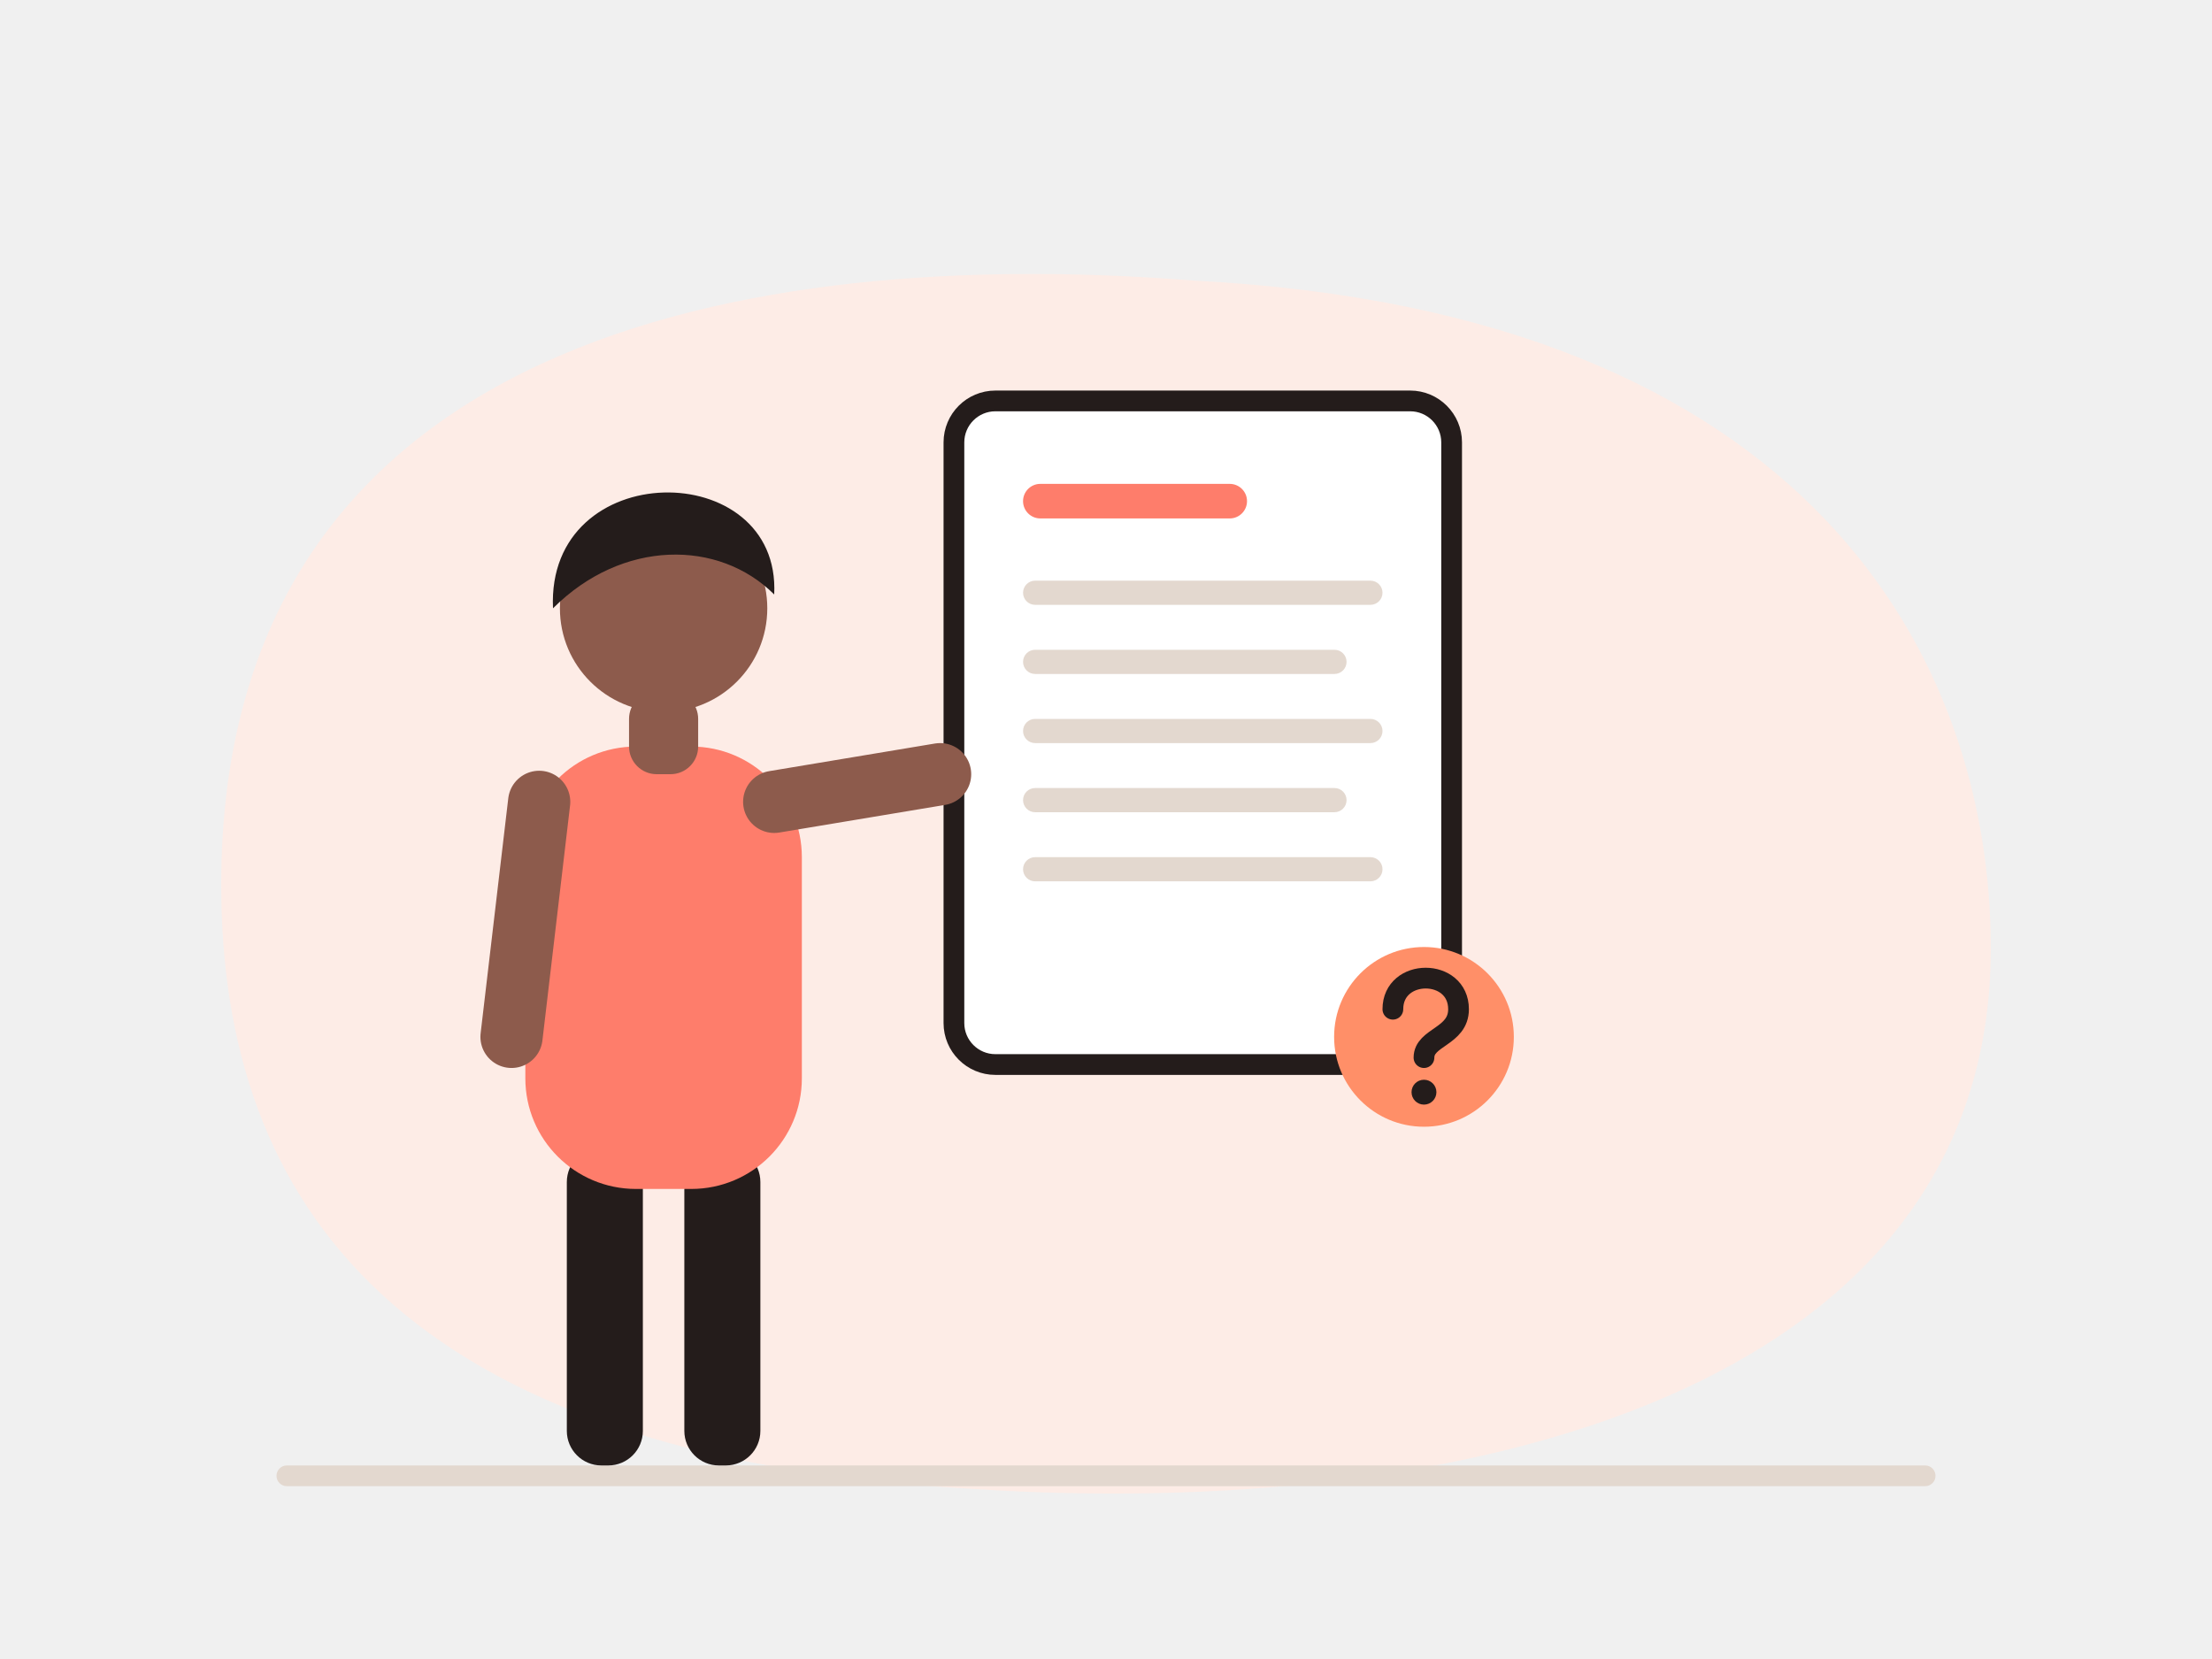
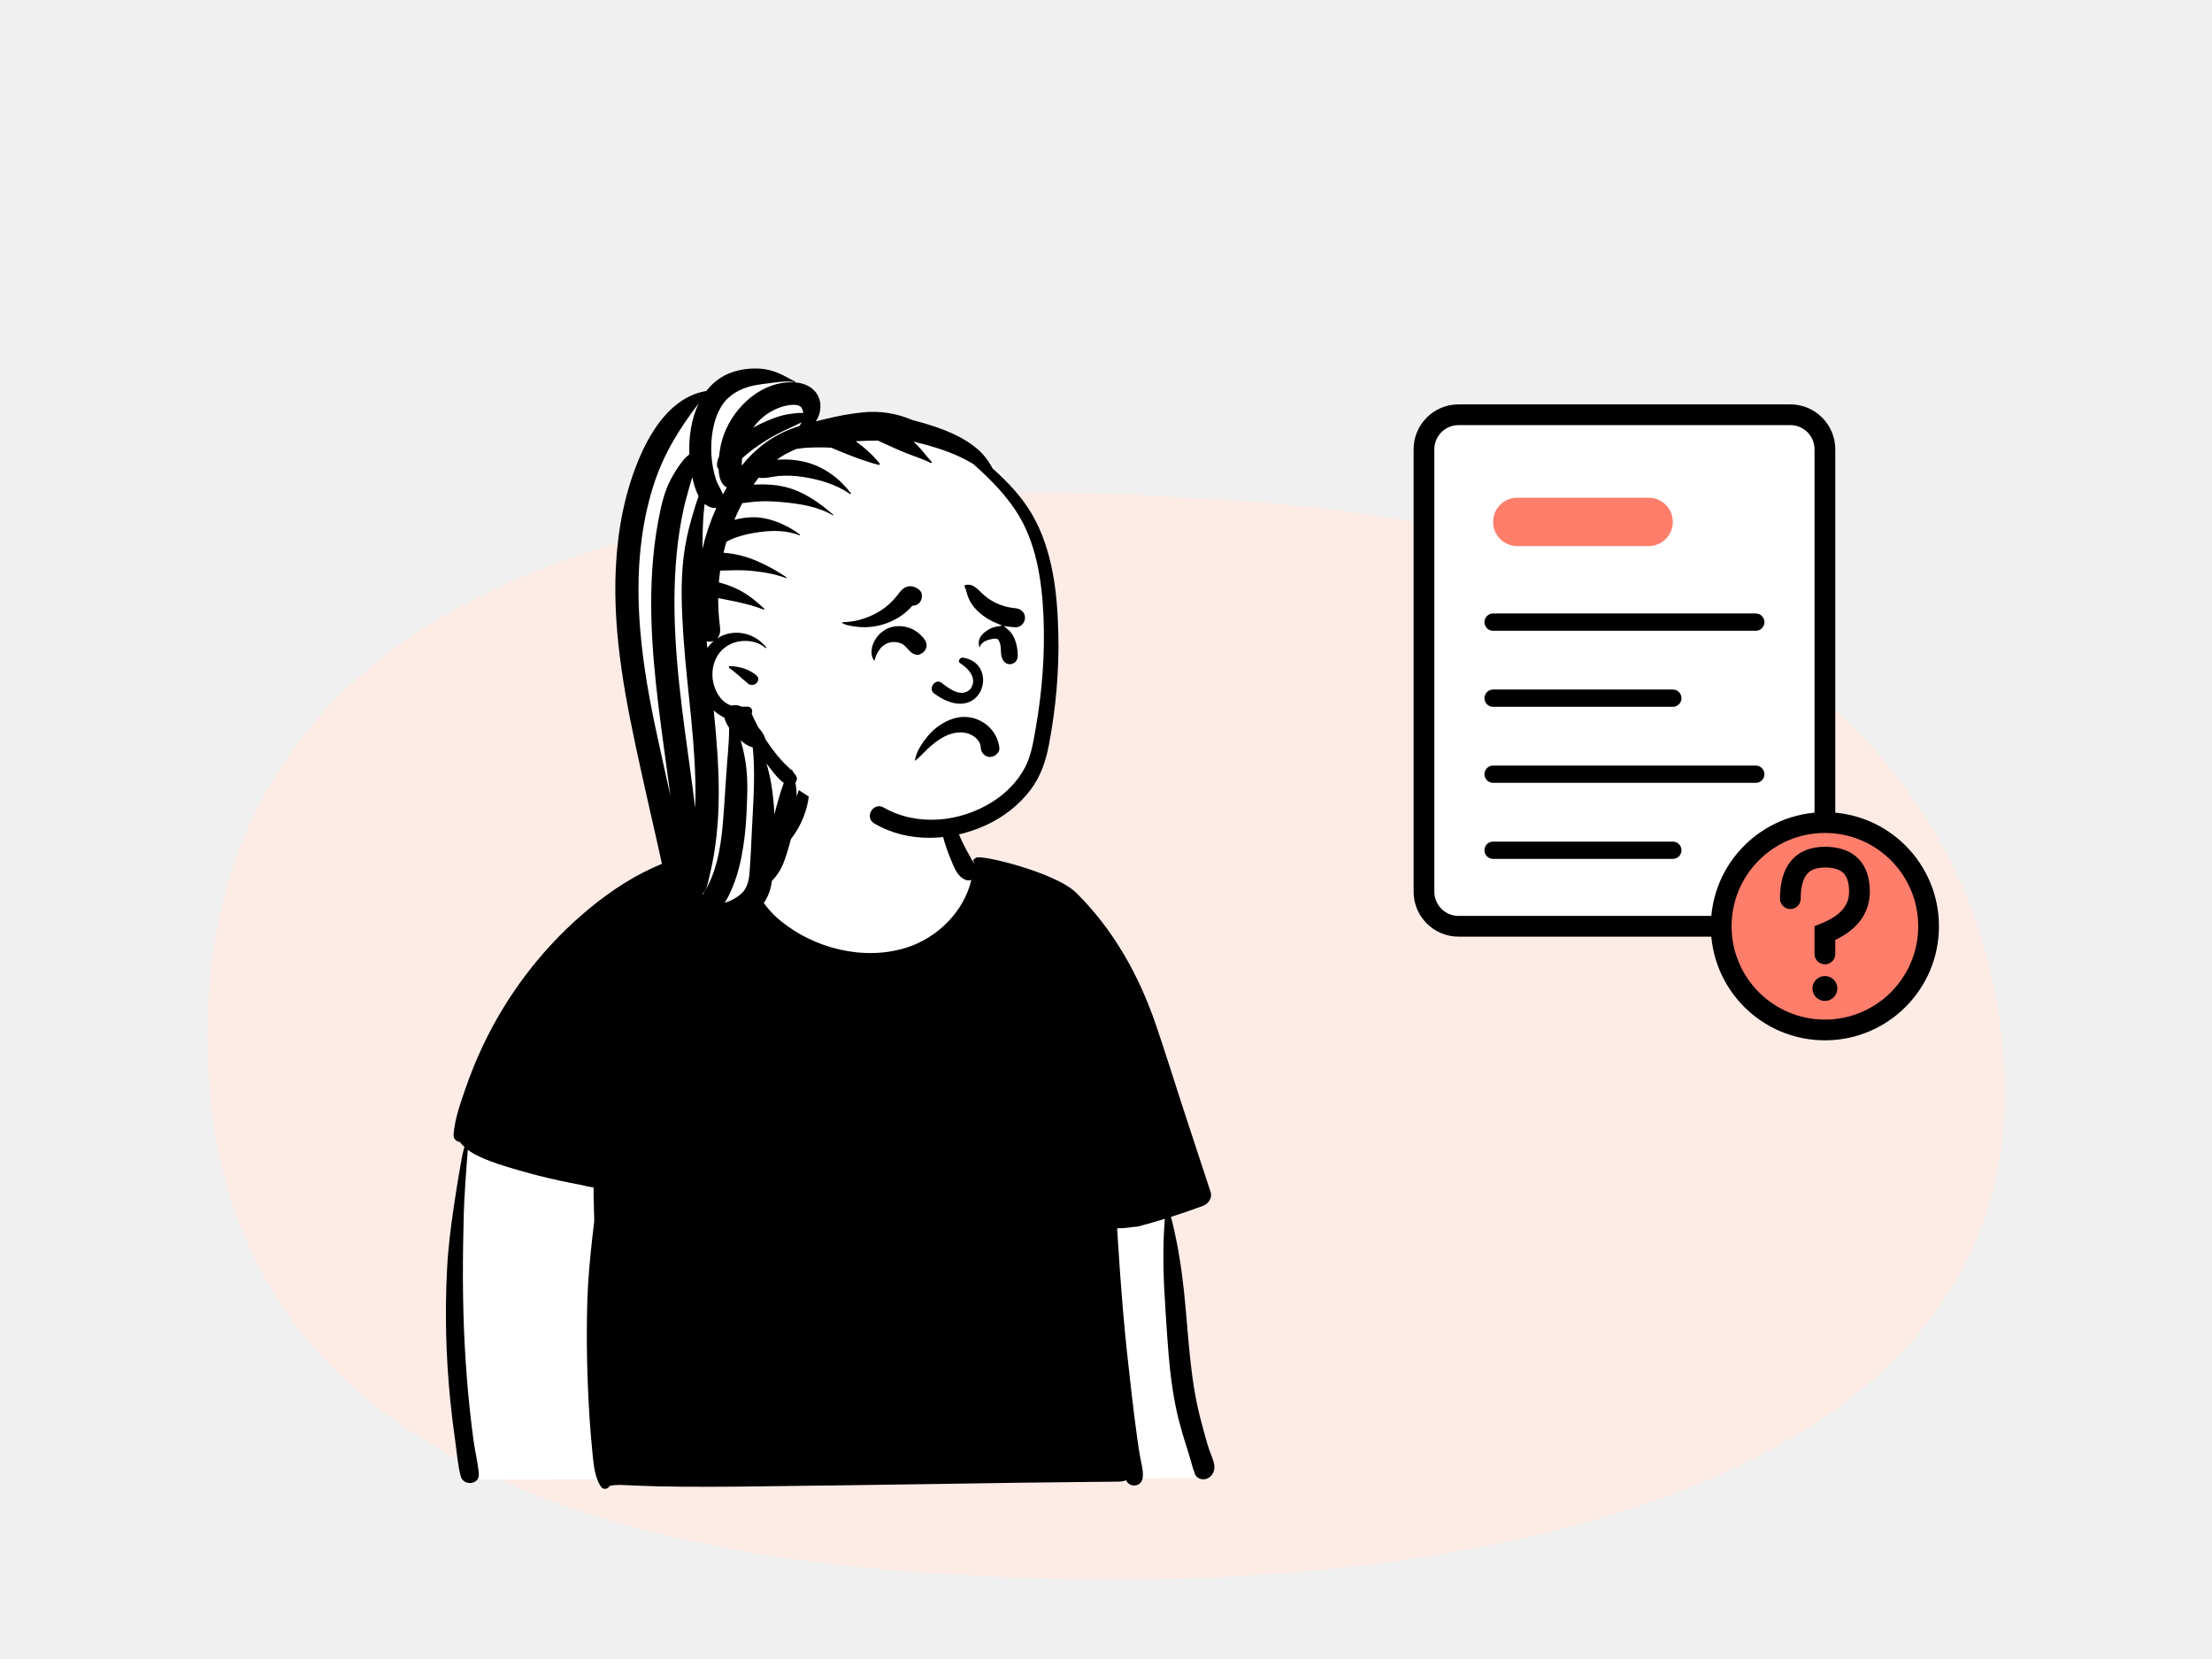
<svg xmlns="http://www.w3.org/2000/svg" width="320" height="240" viewBox="0 0 320 240">
-   <path fill="#fdece6" d="M32 128c0-82.8 83.2-92 140.8-87.4C262.4 45.2 288 95.8 288 137.2c0 64.4-76.8 82.8-147.2 78.2C57.6 210.8 32 174 32 128" />
-   <rect width="240" height="3" x="40" y="212" fill="#e3d8cf" rx="1.5" />
-   <rect width="72" height="96" x="138" y="58" fill="#fff" stroke="#241c1b" stroke-width="3" rx="6" />
-   <rect width="32.4" height="5" x="148" y="70" fill="#fe7d6b" rx="2.5" />
-   <rect width="52" height="3.5" x="148" y="84" fill="#e3d8cf" rx="1.75" />
-   <rect width="46.8" height="3.5" x="148" y="94" fill="#e3d8cf" rx="1.75" />
-   <rect width="52" height="3.5" x="148" y="104" fill="#e3d8cf" rx="1.75" />
-   <rect width="46.8" height="3.5" x="148" y="114" fill="#e3d8cf" rx="1.75" />
-   <rect width="52" height="3.5" x="148" y="124" fill="#e3d8cf" rx="1.75" />
-   <circle cx="206" cy="150" r="13" fill="#ff8f68" />
-   <path fill="none" stroke="#241c1b" stroke-linecap="round" stroke-width="3" d="M201.5 146c0-6 9.5-6 9.5 0 0 4-5 4-5 7" />
-   <circle cx="206" cy="158" r="1.8" fill="#241c1b" />
-   <rect width="11" height="46" x="82" y="166" fill="#241c1b" rx="5" />
-   <rect width="11" height="46" x="99" y="166" fill="#241c1b" rx="5" />
-   <rect width="40" height="64" x="76" y="108" fill="#fe7d6b" rx="16" />
-   <rect width="10" height="12" x="91" y="100" fill="#8d5b4c" rx="4" />
-   <circle cx="96" cy="88" r="15" fill="#8d5b4c" />
-   <path fill="#241c1b" d="M80 88c-1-22 33-22 32-2-8-8-22-8-32 2" />
-   <path stroke="#8d5b4c" stroke-linecap="round" stroke-width="9" d="m112 116 24-4m-58 4-4 34" />
+   <path fill="#fdece6" d="M30 150c0-73.8 84.5-82 143-77.9 91 4.1 117 49.2 117 86.1 0 57.4-78 73.8-149.5 69.7C56 223.8 30 191 30 150" />
+   <rect width="58" height="74" x="206" y="60" fill="#fff" stroke="#000" stroke-width="3" rx="5" />
+   <rect width="26" height="7" x="216" y="72" fill="#fe7d6b" rx="3.5" />
+   <path stroke="#000" stroke-linecap="round" stroke-width="2.5" d="M216 90h38m-38 11h26m-26 11h38m-38 11h26" />
+   <circle cx="264" cy="134" r="15" fill="#fe7d6b" stroke="#000" stroke-width="3" />
+   <path fill="none" stroke="#000" stroke-linecap="round" stroke-width="3" d="M259 130q0-6 5-6t5 5q0 4-5 6v3" />
+   <circle cx="264" cy="143" r="1.8" />
+   <svg width="160" height="216" x="40" y="24" viewBox="0 0 240 324">
+     <g fill="none" fill-rule="evenodd">
+       <path fill="#fff" d="m41.197 209.194 151.368 12.021.158 1.03q3.804 24.787 3.844 33.633v.18q0 8.772 5.383 27.9l.222.785-161.186.281-1.902-38.384zm89.613-82.365c6.155.304 12.358 2.944 12.837 4.63 1.067 3.758 2.783 19.841 8.426 22.312s17.69.218 21.134 6.12c3.444 5.9 14.756 29.954 14.756 35.56q0 5.604-110.588 3.89 1.412-45.144 11.772-47.462l.616-.136c9.988-2.183 15.957-2.253 19.365-5.772 3.476-3.59 4.107-9.753 5.55-14.511.794-2.622 8.58-5.003 16.132-4.63" />
+       <path fill="#000" d="M144.308 136.236q.034-.029.072-.01c.48.23.579.69.743 1.17.241.702.52 1.386.778 2.082.513 1.395 1.003 2.788 1.576 4.16.587 1.411 1.196 2.797 1.893 4.16.336.66.697 1.307 1.065 1.95.253.445.49 1.058.824 1.477a2.5 2.5 0 0 1 .103-.379 1 1 0 0 0-.127.07c-.084.053-.186-.053-.135-.135.182-.3.418-.503.689-.64.748-.831 17.233 3.133 21.74 7.585 8.161 8.063 13.67 18.032 17.294 28.638 2 5.852 3.843 11.761 5.746 17.645 2.011 6.223 4.111 12.417 6.127 18.635.441 1.368-.522 2.61-1.739 3.06a154 154 0 0 1-6.853 2.355c1.117 4.292 1.899 8.676 2.46 13.072 1.16 9.065 1.306 18.313 3.134 27.283.42 2.059.95 4.088 1.512 6.113l.13.467c.333 1.187.638 2.386 1.047 3.548.353 1 .81 2.008 1.057 3.04.29 1.212-.138 2.538-1.272 3.161-.91.501-2.214.294-2.763-.647a1.6 1.6 0 0 1-.208-.613 7 7 0 0 1-.226-.538 4 4 0 0 1-.071-.218l-.066-.22c-.16-.524-.308-1.053-.456-1.58a83 83 0 0 0-.751-2.534l-.137-.42a89 89 0 0 1-1.774-6.12c-1.853-7.397-2.246-15.055-2.754-22.635l-.026-.392c-.461-6.793-.736-13.57-.172-20.349l-.077.026-.077.023q-1.1.337-2.205.657l-.068.024a34 34 0 0 1-1.45.414l-.297.076-.21.057-.22.063c-.698.202-1.41.435-2.135.413-1.2.192-2.421.308-3.621.312.37 6.047.796 12.09 1.305 18.126.512 6.068 1.19 12.112 1.893 18.157.347 2.986.719 5.966 1.129 8.942.207 1.51.422 3.01.697 4.506.283 1.53.784 3.166.481 4.713q-.009-.004-.019-.004a1.72 1.72 0 0 1-.843 1.126c-.864.506-2.072.21-2.569-.674a4 4 0 0 1-.12-.228c-.509.218-1.067.302-1.751.309l-9.283.093c-4.22.042-8.438.086-12.66.147-13.252.196-26.505.421-39.757.582l-4.97.057c-7.454.078-14.911.232-22.365.23-3.729 0-7.453-.013-11.182-.103a330 330 0 0 1-5.413-.189l-.318-.014c-1.44-.071-2.97-.205-4.378.118-.39.757-1.382.913-1.902.14-1.188-1.77-1.512-4.24-1.731-6.403l-.077-.78a210 210 0 0 1-.615-7.276c-.562-8.604-.767-17.217-.51-25.838.132-4.394.535-8.762 1.013-13.13q.223-2.046.475-4.084l.003-.483q.001-.233-.005-.44l-.042-1.312a167 167 0 0 1-.081-3.28l-.006-.656-.006-1.222c-1.044-.1-2.157-.446-3.057-.613q-2.19-.41-4.367-.877a133 133 0 0 1-8.639-2.183l-.607-.175c-2.636-.76-5.308-1.57-7.801-2.706-.976-.446-1.95-.949-2.806-1.608-.05.693-.129 1.384-.175 2.07-.093 1.36-.203 2.715-.294 4.074l-.087 1.293c-.143 2.154-.271 4.306-.33 6.467-.257 9.427-.301 18.893.197 28.313.247 4.715.6 9.43 1.11 14.126.249 2.31.513 4.627.838 6.929.336 2.365.942 4.715 1.128 7.097.178 2.297-3.333 2.631-3.91.53-.69-2.519-.867-5.236-1.23-7.826l-.042-.288a185 185 0 0 1-1.006-8.28 187.6 187.6 0 0 1-.707-28.712c.24-4.588.809-9.157 1.498-13.696l.08-.524c.313-2.033.607-4.065.962-6.09l.136-.758c.32-1.739.564-3.63 1.082-5.37l-.154-.142c-.287-.268-.6-.578-.826-.913-.782-.105-1.447-.668-1.365-1.688.268-3.354 1.494-6.766 2.586-9.932a92 92 0 0 1 3.809-9.35c5.068-10.696 12.368-20.408 21.294-28.188 4.734-4.127 9.923-7.788 15.657-10.394 2.826-1.287 5.75-2.282 8.814-2.82 1.517-.266 3.048-.473 4.59-.517 1.252-.739 2.737-.428 3.949.382l.066.045h.002l.31.061c.076.015.074.135 0 .152l-.014.005q.297.234.562.503c.578.591.576 1.306.278 1.883 1.773 1.644 2.893 3.755 4.065 5.884a20.5 20.5 0 0 0 4.906 5.91c7.341 6.09 18.14 8.785 27.338 5.908 6.765-2.113 12.543-7.834 14.14-14.722a1.73 1.73 0 0 1-1.177.017c-1.825-.651-2.521-2.647-3.22-4.316l-.033-.08a38 38 0 0 1-1.707-4.954c-.456-1.712-.725-3.52-.837-5.286a19 19 0 0 1 .012-2.096l.032-.578c.025-.523.017-1.058.457-1.403m-29.702-4.711c.025-.064.124-.098.162-.021 1.616 3.335.556 7.904-.972 11.085-1.599 3.327-4.007 5.85-6.861 8.033q-.59.45-1.207.886c-2.38 1.682-4.502-2.853-1.753-3.72 2.865-1.456 5.193-4.051 6.81-6.778.876-1.473 1.651-3.007 2.245-4.618.591-1.606.946-3.278 1.576-4.867" />
+       <path fill="#fff" d="M169.552 105.012c1.309-9.448-1.486-18.566-5.106-27.201a3.03 3.03 0 0 0-.92-1.305c-10.217-20.602-25.23-22.468-46.176-21.049-.618-.014-.655-.003-1.125-.213-.078-8.369-9.632-12.802-16.903-10.04-32.246 14.99-22.107 57.194-15.69 84.746l6.87 31.997c.076.356.238.665.453.925-.332.126-.665.244-.991.355-.745.254-.45 1.365.326 1.185a20 20 0 0 0 2.217-.67c1.13.245 2.076-.494 2.963-1.083 10.383-4.107 14.742-17.606 17.405-27.55 10.828 7.642 28.129 13.365 40.509 6.493 11.6-6.988 15.778-21.566 14.954-34.433.846-.39 1.188-1.24 1.21-2.125h.005z" />
+       <path fill="#000" d="M96.347 45.99c2.394-1.551 5.466-2.129 8.286-2.015 1.505.06 2.909.435 4.296.998 1.285.523 2.418 1.273 3.67 1.845.076.035.018.142-.053.127-1.482-.3-3.223-.118-4.725.096l-.15.021c-1.477.215-2.98.326-4.436.666-2.681.627-5.176 1.994-6.648 4.37-1.922 3.104-2.414 7.122-2.209 10.703a21.4 21.4 0 0 0 1.017 5.322c.334 1.037 1.11 2.08 1.472 3.168q.413-.773.855-1.529c-1.343-.633-1.72-2.392-1.789-3.98-.206-.2-.34-.489-.344-.755a4.3 4.3 0 0 1 .442-1.952c.163-1.675.509-3.346 1.103-4.916 2.336-6.165 8.496-11.72 15.482-11.172 1.92.151 3.788.967 4.781 2.7.797 1.393.803 3.073.253 4.554-.163.44-.376.836-.625 1.198a197 197 0 0 1 2.266-.557c2.619-.631 5.251-1.126 7.932-1.401a21.5 21.5 0 0 1 10.725 1.65q1.377.355 2.74.76c3.994 1.192 8.093 2.749 11.32 5.468 1.484 1.252 2.546 2.708 3.409 4.306 3.23 2.881 6.319 6.147 8.499 9.883 4.492 7.697 5.565 17.218 5.75 25.969.17 8.038-.537 16.159-2.043 24.057-.683 3.585-1.788 6.916-4.024 9.856-2.49 3.273-5.81 5.853-9.536 7.583-7.585 3.523-16.974 4.036-24.347-.33-2.218-1.312-.221-4.734 2.019-3.455 7.28 4.155 16.57 3.206 23.573-1.2 2.959-1.86 5.509-4.405 7.128-7.521 1.183-2.277 1.69-4.887 2.13-7.428l.234-1.36c1.357-7.815 1.97-15.831 1.644-23.76-.326-7.908-1.58-16.474-6.057-23.198-2.362-3.547-5.374-6.653-8.538-9.486q-.333-.3-.668-.595a34 34 0 0 0-3.78-1.947l-.267-.116a41 41 0 0 0-2.681-1.028 64 64 0 0 0-4.086-1.228 69 69 0 0 0-2.167-.536q.38.347.75.706c1.17 1.136 2.097 2.487 3.206 3.678.125.135-.033.331-.192.25-1.686-.866-3.555-1.426-5.316-2.127-1.664-.663-3.28-1.426-4.915-2.157-.41-.184-.818-.38-1.225-.573-1.608.016-3.215.054-4.82.145 1.94 1.381 3.71 3.013 5.177 4.803.122.147.011.383-.192.33-3.07-.786-5.991-1.942-8.91-3.153l-1.396-.582a47 47 0 0 0-3.082-.06l-.498.008c-1.08.02-2.157.063-3.226.226q-.381.06-.752.11c-1.505.614-2.953 1.355-4.257 2.332l.34-.02c2.06-.117 4.162.06 6.157.592 3.878 1.035 7.187 3.526 9.594 6.702.072.096-.068.228-.162.163-3.03-2.074-6.542-3.12-10.142-3.687a22.8 22.8 0 0 0-5.288-.232c-1.454.113-2.959.626-4.406.377q-.591.738-1.137 1.515.287-.019.577-.033c2.078-.097 4.195.036 6.224.515 4.052.956 7.44 3.39 10.537 6.062.061.053-.018.147-.084.109-3.36-1.94-7.265-2.52-11.07-2.87-1.917-.176-3.856-.256-5.776-.103-.88.07-1.75.216-2.628.306q-.108.009-.218.012a48 48 0 0 0-1.732 3.639c1.587-.426 3.3-.65 4.939-.54 3.329.225 6.631 1.752 9.289 3.705.083.06.036.224-.077.18-2.892-1.092-5.76-1.101-8.779-.68-1.415.198-2.816.467-4.183.888-.688.212-1.367.443-2.02.747-.296.138-.584.298-.876.45a44 44 0 0 0-.63 2.396c4.935.278 9.583 2.608 13.629 5.282.098.065.037.245-.084.2-2.415-.912-5.042-1.334-7.604-1.58-2.24-.214-4.438-.097-6.665-.034q-.18 1.27-.286 2.546c.358.1.71.208 1.048.31a20.4 20.4 0 0 1 3.256 1.305c2.106 1.058 3.813 2.49 5.53 4.08.09.083-.004.265-.126.215-1.993-.806-4.17-1.322-6.268-1.778a100 100 0 0 0-3.265-.655 10 10 0 0 0-.32-.052c-.011 1.94.098 3.88.34 5.804l.047.36c.131.974.024 1.916-.62 2.59a7.3 7.3 0 0 1 3.041-1.162c2.977-.414 5.734.776 7.607 3.077.088.108-.047.249-.154.154-1.818-1.618-4.62-1.904-6.877-1.143-2.09.706-3.662 2.39-4.292 4.497a8.36 8.36 0 0 0 .858 6.707c.608.994 1.486 1.883 2.585 2.32q.204.081.414.138c.663-.242 1.377-.132 2.06.175l.088.042c.435-.003.868-.016 1.29-.012.819.008 1.213.878.869 1.526.195.357.338.759.51 1.109.309.632.633 1.26.958 1.884.461.528.901 1.076 1.2 1.714.123.262.238.546.327.83q.383.578.783 1.15a36 36 0 0 0 2.777 3.517c.605.672 1.3 1.272 1.941 1.916.194.026.385.158.445.348l.052.182c.207.233.404.473.582.728.395.566.286 1.14-.06 1.555.549 3.427.175 7.073-.56 10.396-.475 2.148-1.03 4.293-1.773 6.365-.379 1.053-.837 2.064-1.47 2.989-.347.507-.8 1.097-1.306 1.58a14 14 0 0 1-.321 1.663c-1.701 6.467-8.664 8.435-14.493 9.261-1.126.16-2.24-.112-2.852-1.16a2.4 2.4 0 0 1-.288-.772 2 2 0 0 1-.717-.358q-.054.608-.132 1.223c-.134 1.028-1.52 1.337-1.868.253-1.466-4.574-2.263-9.397-3.268-14.097-1.003-4.69-2.123-9.356-3.16-14.039l-1.311-5.91c-3.202-14.473-6.2-29.13-5.465-44.015.402-8.125 1.893-16.229 5.082-23.737 2.657-6.255 7.142-13.283 14.386-14.561a.3.3 0 0 1 .136.007 12.5 12.5 0 0 1 3.11-2.897m4.37 78.67a33.6 33.6 0 0 1 1.229 5.955c.378 3.38.19 6.843.026 10.233-.15 3.114-.51 6.255-1.12 9.313-.585 2.936-1.504 5.814-2.869 8.485q-.332.647-.707 1.265a11.6 11.6 0 0 0 2.146-.95c.894-.512 1.711-1.171 2.159-1.867.717-1.116.958-2.355 1.063-3.685.27-3.42.395-6.85.567-10.276l.039-.746c.278-5.353.643-10.842.098-16.2-.767-.202-1.46-.598-2.098-1.095a17 17 0 0 1-.532-.432m-5.833-6.482c.16 1.629.315 3.257.455 4.887.495 5.785.801 11.602.52 17.407-.147 3.023-.441 6.054-.95 9.038a69 69 0 0 1-.817 4.021l-.105.443c-.315 1.318-.515 2.965-1.522 3.924l.007.199a21.3 21.3 0 0 0 1.83-3.405c2.087-5.006 2.468-10.457 2.845-15.795.233-3.29.405-6.585.674-9.872l.13-1.582c.15-1.841.28-3.668.262-5.508-.402-.6-.729-1.23-.932-1.877a2 2 0 0 1-.07-.315 9.8 9.8 0 0 1-2.327-1.565m11.424 11.456a36 36 0 0 1 1.005 4.23c.389 2.26.622 4.533.724 6.815l.214-.806c.54-2.016 1.113-4.035 1.823-5.992-1.123-.787-2.062-2.023-2.879-3.056a26 26 0 0 1-.887-1.19M90.216 67.552c-.432 1.395-.81 2.805-1.2 4.211-.916 3.303-1.511 6.696-1.924 10.095-1.647 13.573-.275 27.2 1.52 40.684.743 5.587 1.55 11.165 2.245 16.759q.027-.825.043-1.646c.211-11.873-1.786-23.58-2.586-35.39l-.048-.72c-.363-5.522-.584-11.148.072-16.65.337-2.832.932-5.604 1.724-8.34l.471-1.608c.319-1.08.657-2.19 1.059-3.267a7 7 0 0 1-.152-.31c-.556-1.223-.943-2.508-1.224-3.818m1.391-15.999c-4.146 5.348-7.625 11.029-9.73 17.563-4.818 14.954-3.743 30.945-.95 46.188 1.315 7.183 3.011 14.281 4.56 21.413-1.658-12.807-3.794-25.587-4.135-38.518-.185-7.057.18-14.148 1.479-21.096l.077-.408c.557-2.937 1.247-6.048 2.66-8.687a27.5 27.5 0 0 1 2.617-4.05c.423-.54.898-.973 1.403-1.369-.148-3.686.409-7.684 2.02-11.036m6.765 56.98c2.063.081 4.124.656 5.748 1.998 1.271 1.048-.541 2.821-1.802 1.802-1.37-1.108-2.6-2.367-4.06-3.376-.175-.12-.127-.434.114-.424m-3.422-5.499c-.459.237-.914.285-1.434.157l-.055-.015-.106-.035.14 1.476c.42-.59.905-1.125 1.455-1.583m-2.053-29.692a59 59 0 0 0-.365 4.595 124 124 0 0 0-.094 4.498l-.002.643.002-.012a49 49 0 0 1 2.994-8.857c-.22.037-.445.03-.665.004-.505-.06-.989-.285-1.421-.546a4 4 0 0 1-.45-.325m21.04-17.687c-.88.398-1.732.857-2.617 1.246a40 40 0 0 0-5.095 2.69c-1.643 1.033-3.226 2.12-4.682 3.407q-.255.226-.509.455-.052.499-.07 1.004-.008.272-.003.566c2.747-3.405 6.068-6.09 10.282-7.78a34 34 0 0 1 2.221-.795q.27-.37.474-.793m-.078-3.266c-.49-.65-1.898-.597-2.786-.452-1.435.234-2.7.737-3.93 1.464a12.2 12.2 0 0 0-3.692 3.39q.725-.409 1.478-.768l.345-.162c1.903-.893 3.965-1.742 6.048-2.019.963-.128 1.999-.313 2.972-.209-.048-.473-.188-.917-.435-1.244" />
+       <path fill="#000" d="M150.668 123.417c-1.34-.645-2.873-.6-4.278-.174-1.664.506-3.137 1.556-4.448 2.673-.511.437-.997.93-1.485 1.425-.62.629-1.242 1.264-1.933 1.779.228-1.94 1.59-3.912 2.758-5.337 1.435-1.749 3.432-3.166 5.591-3.851a7.76 7.76 0 0 1 6.534.856c1.845 1.175 3.19 3.12 3.46 5.5.057.5-.176.957-.523 1.303-.404.405-.972.67-1.5.67-.54 0-1.02-.217-1.375-.564a2.17 2.17 0 0 1-.644-1.417c-.023-.584-.159-1.096-.65-1.713-.33-.414-.95-.882-1.507-1.15m3.407-20.425c-.556.202-1.202.69-1.39 1.225a1.1 1.1 0 0 0-.066.36 2.5 2.5 0 0 1-.227-1.23c.075-1.363 1.374-2.352 2.48-2.93a4.2 4.2 0 0 1 1.2-.413l1.426-.254-1.339-.553a13.3 13.3 0 0 1-3.423-2.069c-.987-.82-1.898-1.879-2.434-3.048a8.6 8.6 0 0 1-.564-1.602l-.036-.157a2.5 2.5 0 0 0-.217-.624c-.047-.1-.098-.207-.153-.382-.03-.098-.048-.18-.02-.244.029-.062.096-.089.162-.114.437-.165 1.14-.052 1.44.067.722.289 1.357.919 1.968 1.508.298.288.59.57.88.81 1.85 1.535 4.16 2.408 6.417 2.621l.136.012c.597.049 1.15.284 1.543.677.35.35.567.828.567 1.4 0 .556-.25 1.092-.64 1.48-.371.373-.874.613-1.419.594a12 12 0 0 1-1.141-.099l-1.405-.188 1.072.927c.213.184.414.395.594.64.977 1.332 1.397 3.362 1.36 4.991a1.94 1.94 0 0 1-.251.908c-.138.241-.333.45-.584.58-.3.156-.554.239-.896.246a1.48 1.48 0 0 1-.946-.308c-.324-.247-.561-.61-.725-1.007-.217-.527-.23-1.084-.251-1.641a9 9 0 0 0-.095-1.15c-.091-.485-.31-1.103-.587-1.299-.409-.288-1.495-.066-2.17.17zm-5.804 4.874c1.595.97 4.026 3.232 2.31 5.637-2.02 2.121-4.93-.31-6.363-1.41-1.329-.852-2.822 1.34-1.589 2.335 10.357 7.67 14.56-6.308 6.449-7.702-.894-.154-1.225.84-.807 1.14m-11.316-3.08c-.436-.491-.86-.95-1.517-1.211-.775-.31-1.716-.343-2.523-.111-.915.263-1.64.87-2.176 1.645-.472.68-.797 1.492-.982 2.29-.346-.379-.507-.818-.585-1.265-.129-.736-.038-1.494.213-2.214.558-1.605 1.902-3.032 3.47-3.646 1.789-.701 4.003-.467 5.647.52.838.504 1.805 1.378 2.292 2.234.333.584.352 1.19.14 1.71-.232.571-.735 1.036-1.376 1.27-.303.11-.616.101-.913.023a2.7 2.7 0 0 1-1.04-.575c-.245-.21-.45-.443-.65-.67m2.674-10.12a1.92 1.92 0 0 1-1.472.768 2 2 0 0 1-.173.001l-.125.143c-.11.125-.182.207-.257.287a12.7 12.7 0 0 1-2.995 2.353c-1.349.754-2.828 1.342-4.349 1.622-1.509.279-2.999.364-4.519.146l-.368-.053c-.878-.129-2.029-.297-2.75-.84.284-.091.572-.095.852-.108.185-.008.368-.016.547-.033.85-.077 1.677-.218 2.5-.446 1.602-.443 3.052-1.055 4.466-1.933 1.386-.86 2.658-2.03 3.672-3.311l.121-.156.154-.2c.414-.541.795-1.058 1.44-1.402a2.4 2.4 0 0 1 1.523-.268c.576.091 1.123.381 1.608.788.359.3.525.732.551 1.176a2.28 2.28 0 0 1-.426 1.465" />
+     </g>
+   </svg>
</svg>
